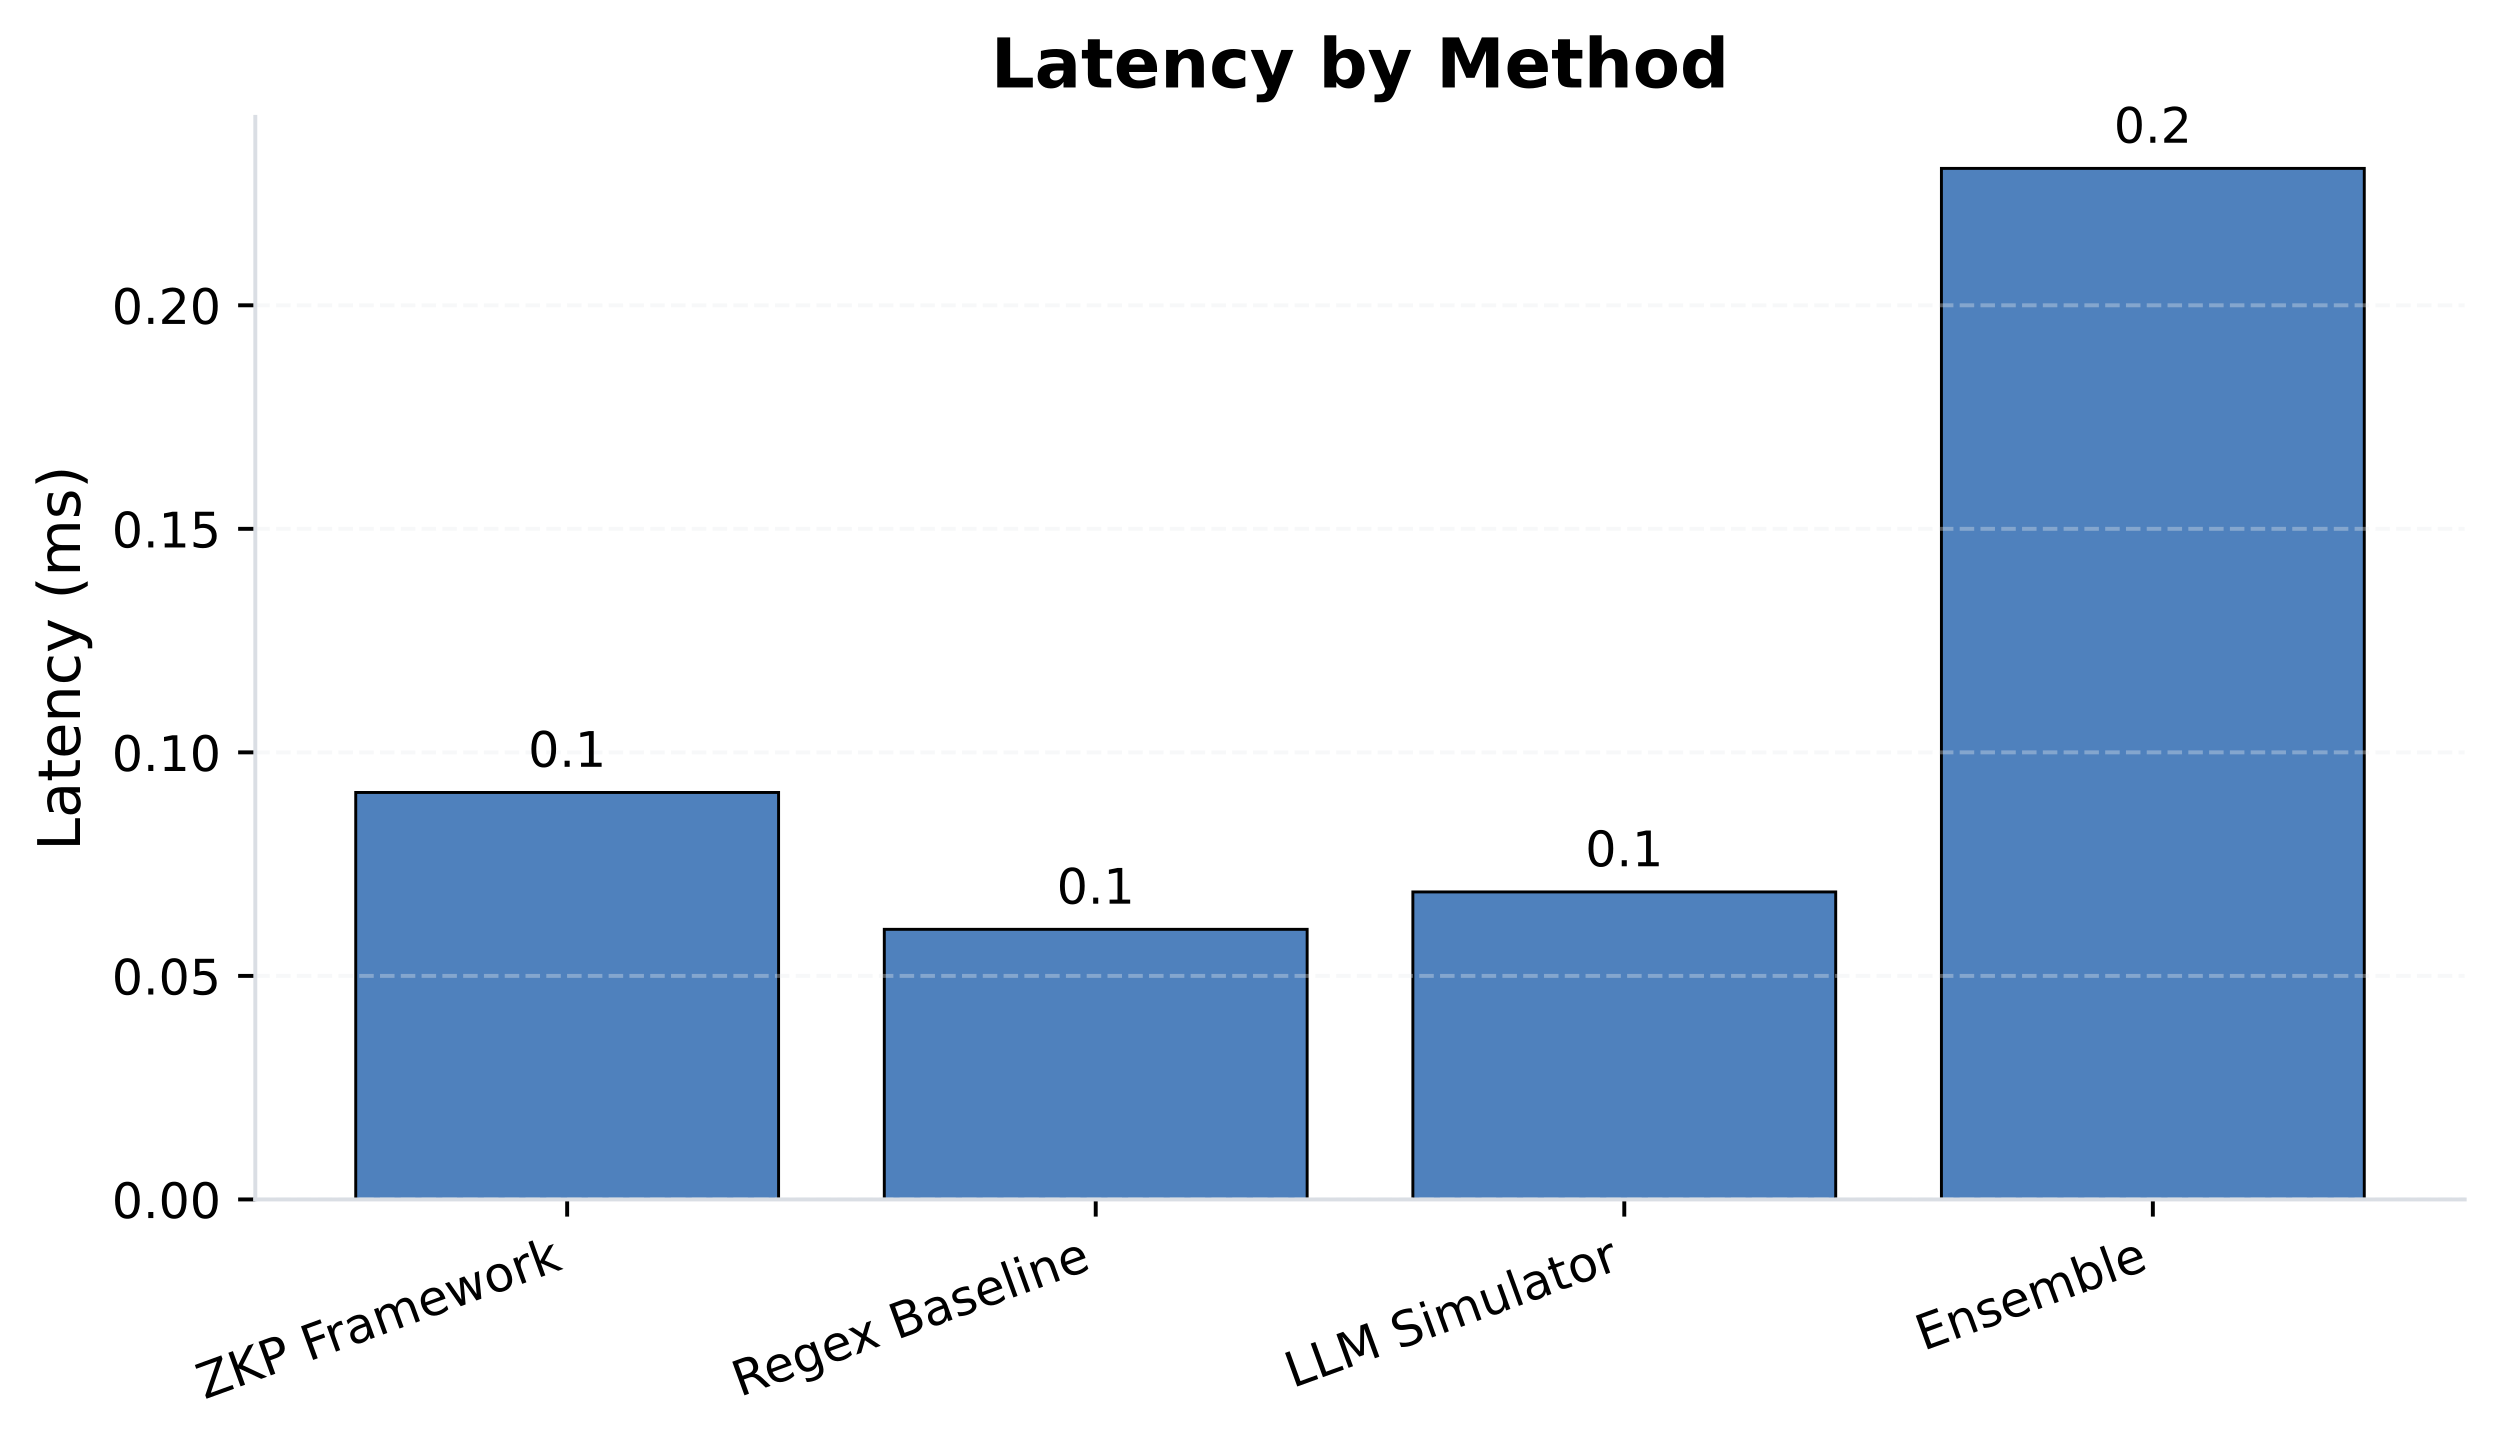
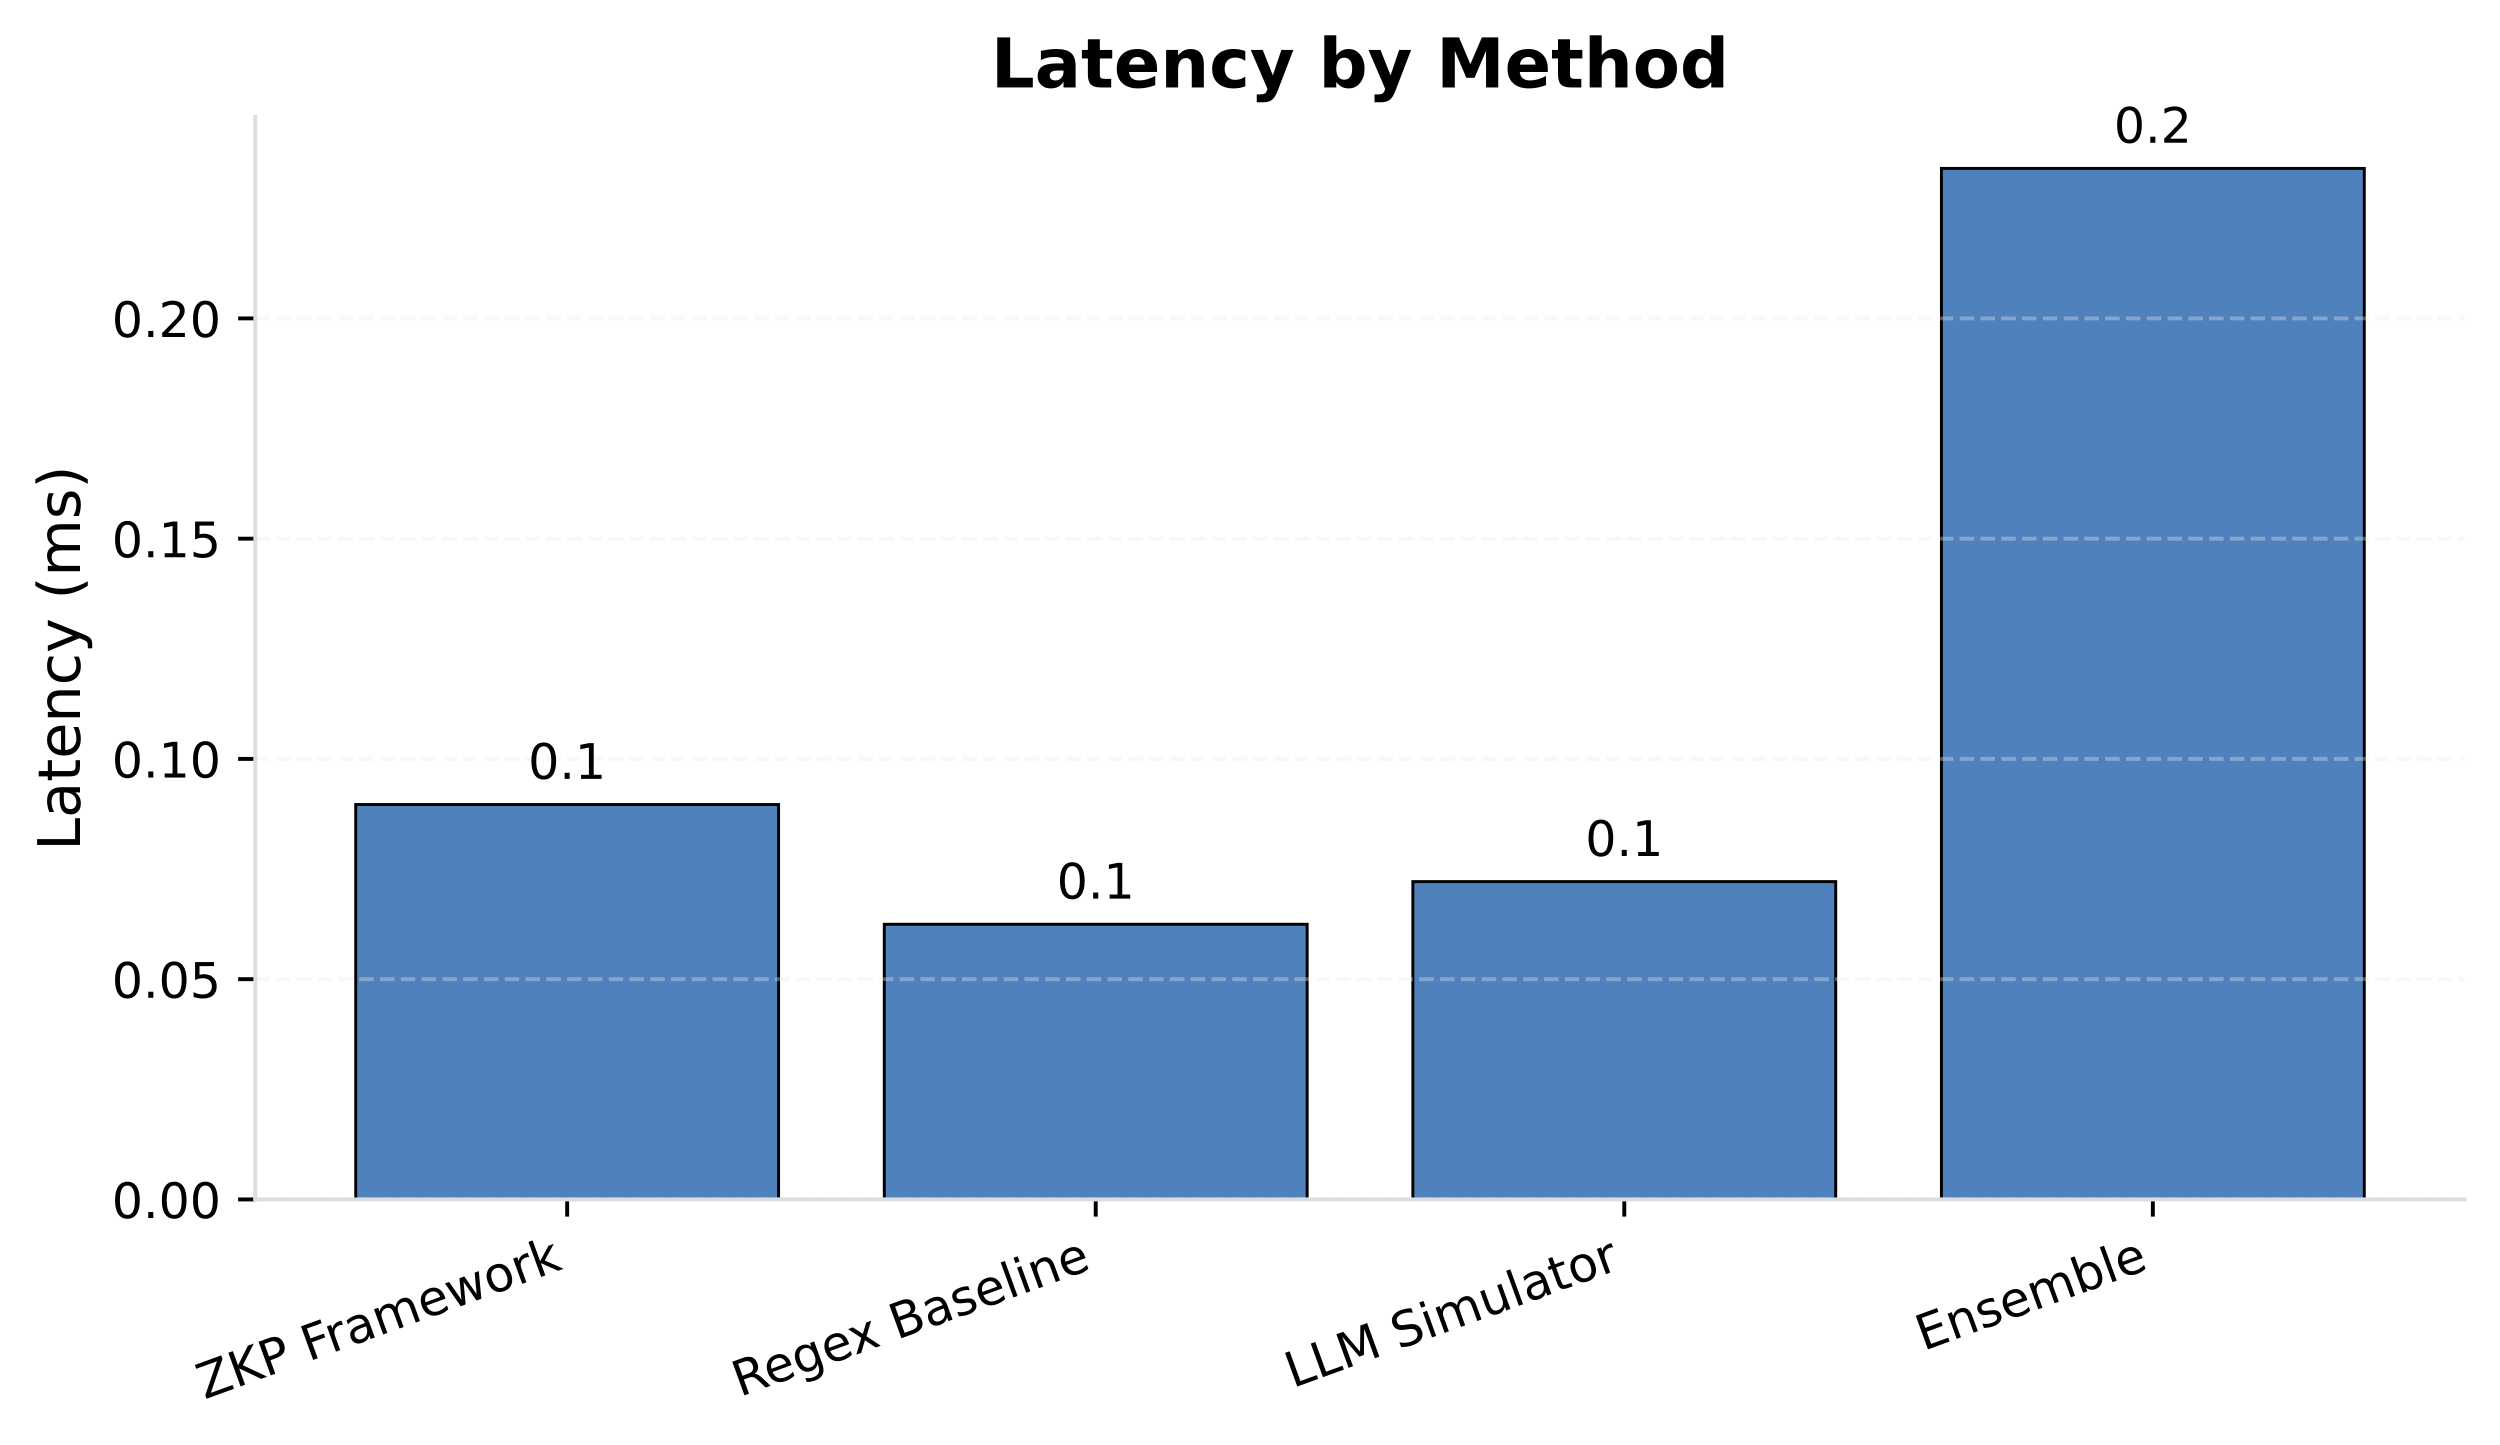
<svg xmlns="http://www.w3.org/2000/svg" xmlns:xlink="http://www.w3.org/1999/xlink" width="509.979pt" height="294.641pt" viewBox="0 0 509.979 294.641" version="1.1">
  <defs>
    <style type="text/css">*{stroke-linejoin: round; stroke-linecap: butt}</style>
  </defs>
  <g id="figure_1">
    <g id="patch_1">
      <path d="M 0 294.641  L 509.979 294.641  L 509.979 0  L 0 0  L 0 294.641  z " style="fill: none" />
    </g>
    <g id="axes_1">
      <g id="patch_2">
        <path d="M 52.079 244.678  L 502.779 244.678  L 502.779 23.838  L 52.079 23.838  L 52.079 244.678  z " style="fill: none" />
      </g>
      <g id="patch_3">
-         <path d="M 72.566 244.678  L 158.824 244.678  L 158.824 161.656  L 72.566 161.656  z " clip-path="url(#pa7b8d4b0c7)" style="fill: #4f81bd; stroke: #000000; stroke-width: 0.6; stroke-linejoin: miter" />
+         <path d="M 72.566 244.678  L 158.824 244.678  L 158.824 164.114  L 72.566 164.114  z " clip-path="url(#p443ca380f2)" style="fill: #4f81bd; stroke: #000000; stroke-width: 0.6; stroke-linejoin: miter" />
      </g>
      <g id="patch_4">
-         <path d="M 180.389 244.678  L 266.647 244.678  L 266.647 189.58  L 180.389 189.58  z " clip-path="url(#pa7b8d4b0c7)" style="fill: #4f81bd; stroke: #000000; stroke-width: 0.6; stroke-linejoin: miter" />
+         <path d="M 180.389 244.678  L 266.647 244.678  L 266.647 188.544  L 180.389 188.544  z " clip-path="url(#p443ca380f2)" style="fill: #4f81bd; stroke: #000000; stroke-width: 0.6; stroke-linejoin: miter" />
      </g>
      <g id="patch_5">
-         <path d="M 288.212 244.678  L 374.47 244.678  L 374.47 181.948  L 288.212 181.948  z " clip-path="url(#pa7b8d4b0c7)" style="fill: #4f81bd; stroke: #000000; stroke-width: 0.6; stroke-linejoin: miter" />
+         <path d="M 288.212 244.678  L 374.47 244.678  L 374.47 179.846  L 288.212 179.846  z " clip-path="url(#p443ca380f2)" style="fill: #4f81bd; stroke: #000000; stroke-width: 0.6; stroke-linejoin: miter" />
      </g>
      <g id="patch_6">
-         <path d="M 396.035 244.678  L 482.293 244.678  L 482.293 34.354  L 396.035 34.354  z " clip-path="url(#pa7b8d4b0c7)" style="fill: #4f81bd; stroke: #000000; stroke-width: 0.6; stroke-linejoin: miter" />
+         <path d="M 396.035 244.678  L 482.293 244.678  L 482.293 34.354  L 396.035 34.354  z " clip-path="url(#p443ca380f2)" style="fill: #4f81bd; stroke: #000000; stroke-width: 0.6; stroke-linejoin: miter" />
      </g>
      <g id="matplotlib.axis_1">
        <g id="xtick_1">
          <g id="line2d_1">
            <defs>
-               <path id="meb0b929216" d="M 0 0  L 0 3.5  " style="stroke: #000000; stroke-width: 0.8" />
+               <path id="m43ce077d3f" d="M 0 0  L 0 3.5  " style="stroke: #000000; stroke-width: 0.8" />
            </defs>
            <g>
-               <use xlink:href="#meb0b929216" x="115.695" y="244.678" style="stroke: #000000; stroke-width: 0.8" />
+               <use xlink:href="#m43ce077d3f" x="115.695" y="244.678" style="stroke: #000000; stroke-width: 0.8" />
            </g>
          </g>
          <g id="text_1">
            <g transform="translate(41.71257 285.4866) rotate(-20) scale(0.1 -0.1)">
              <defs>
                <path id="DejaVuSans-5a" d="M 359 4666  L 4025 4666  L 4025 4184  L 1075 531  L 4097 531  L 4097 0  L 288 0  L 288 481  L 3238 4134  L 359 4134  L 359 4666  z " transform="scale(0.015625)" />
                <path id="DejaVuSans-4b" d="M 628 4666  L 1259 4666  L 1259 2694  L 3353 4666  L 4166 4666  L 1850 2491  L 4331 0  L 3500 0  L 1259 2247  L 1259 0  L 628 0  L 628 4666  z " transform="scale(0.015625)" />
                <path id="DejaVuSans-50" d="M 1259 4147  L 1259 2394  L 2053 2394  Q 2494 2394 2734 2622  Q 2975 2850 2975 3272  Q 2975 3691 2734 3919  Q 2494 4147 2053 4147  L 1259 4147  z M 628 4666  L 2053 4666  Q 2838 4666 3239 4311  Q 3641 3956 3641 3272  Q 3641 2581 3239 2228  Q 2838 1875 2053 1875  L 1259 1875  L 1259 0  L 628 0  L 628 4666  z " transform="scale(0.015625)" />
                <path id="DejaVuSans-20" transform="scale(0.015625)" />
                <path id="DejaVuSans-46" d="M 628 4666  L 3309 4666  L 3309 4134  L 1259 4134  L 1259 2759  L 3109 2759  L 3109 2228  L 1259 2228  L 1259 0  L 628 0  L 628 4666  z " transform="scale(0.015625)" />
                <path id="DejaVuSans-72" d="M 2631 2963  Q 2534 3019 2420 3045  Q 2306 3072 2169 3072  Q 1681 3072 1420 2755  Q 1159 2438 1159 1844  L 1159 0  L 581 0  L 581 3500  L 1159 3500  L 1159 2956  Q 1341 3275 1631 3429  Q 1922 3584 2338 3584  Q 2397 3584 2469 3576  Q 2541 3569 2628 3553  L 2631 2963  z " transform="scale(0.015625)" />
                <path id="DejaVuSans-61" d="M 2194 1759  Q 1497 1759 1228 1600  Q 959 1441 959 1056  Q 959 750 1161 570  Q 1363 391 1709 391  Q 2188 391 2477 730  Q 2766 1069 2766 1631  L 2766 1759  L 2194 1759  z M 3341 1997  L 3341 0  L 2766 0  L 2766 531  Q 2569 213 2275 61  Q 1981 -91 1556 -91  Q 1019 -91 701 211  Q 384 513 384 1019  Q 384 1609 779 1909  Q 1175 2209 1959 2209  L 2766 2209  L 2766 2266  Q 2766 2663 2505 2880  Q 2244 3097 1772 3097  Q 1472 3097 1187 3025  Q 903 2953 641 2809  L 641 3341  Q 956 3463 1253 3523  Q 1550 3584 1831 3584  Q 2591 3584 2966 3190  Q 3341 2797 3341 1997  z " transform="scale(0.015625)" />
                <path id="DejaVuSans-6d" d="M 3328 2828  Q 3544 3216 3844 3400  Q 4144 3584 4550 3584  Q 5097 3584 5394 3201  Q 5691 2819 5691 2113  L 5691 0  L 5113 0  L 5113 2094  Q 5113 2597 4934 2840  Q 4756 3084 4391 3084  Q 3944 3084 3684 2787  Q 3425 2491 3425 1978  L 3425 0  L 2847 0  L 2847 2094  Q 2847 2600 2669 2842  Q 2491 3084 2119 3084  Q 1678 3084 1418 2786  Q 1159 2488 1159 1978  L 1159 0  L 581 0  L 581 3500  L 1159 3500  L 1159 2956  Q 1356 3278 1631 3431  Q 1906 3584 2284 3584  Q 2666 3584 2933 3390  Q 3200 3197 3328 2828  z " transform="scale(0.015625)" />
                <path id="DejaVuSans-65" d="M 3597 1894  L 3597 1613  L 953 1613  Q 991 1019 1311 708  Q 1631 397 2203 397  Q 2534 397 2845 478  Q 3156 559 3463 722  L 3463 178  Q 3153 47 2828 -22  Q 2503 -91 2169 -91  Q 1331 -91 842 396  Q 353 884 353 1716  Q 353 2575 817 3079  Q 1281 3584 2069 3584  Q 2775 3584 3186 3129  Q 3597 2675 3597 1894  z M 3022 2063  Q 3016 2534 2758 2815  Q 2500 3097 2075 3097  Q 1594 3097 1305 2825  Q 1016 2553 972 2059  L 3022 2063  z " transform="scale(0.015625)" />
                <path id="DejaVuSans-77" d="M 269 3500  L 844 3500  L 1563 769  L 2278 3500  L 2956 3500  L 3675 769  L 4391 3500  L 4966 3500  L 4050 0  L 3372 0  L 2619 2869  L 1863 0  L 1184 0  L 269 3500  z " transform="scale(0.015625)" />
                <path id="DejaVuSans-6f" d="M 1959 3097  Q 1497 3097 1228 2736  Q 959 2375 959 1747  Q 959 1119 1226 758  Q 1494 397 1959 397  Q 2419 397 2687 759  Q 2956 1122 2956 1747  Q 2956 2369 2687 2733  Q 2419 3097 1959 3097  z M 1959 3584  Q 2709 3584 3137 3096  Q 3566 2609 3566 1747  Q 3566 888 3137 398  Q 2709 -91 1959 -91  Q 1206 -91 779 398  Q 353 888 353 1747  Q 353 2609 779 3096  Q 1206 3584 1959 3584  z " transform="scale(0.015625)" />
                <path id="DejaVuSans-6b" d="M 581 4863  L 1159 4863  L 1159 1991  L 2875 3500  L 3609 3500  L 1753 1863  L 3688 0  L 2938 0  L 1159 1709  L 1159 0  L 581 0  L 581 4863  z " transform="scale(0.015625)" />
              </defs>
              <use xlink:href="#DejaVuSans-5a" />
              <use xlink:href="#DejaVuSans-4b" transform="translate(68.50586 0)" />
              <use xlink:href="#DejaVuSans-50" transform="translate(134.082 0)" />
              <use xlink:href="#DejaVuSans-20" transform="translate(194.3848 0)" />
              <use xlink:href="#DejaVuSans-46" transform="translate(226.1719 0)" />
              <use xlink:href="#DejaVuSans-72" transform="translate(276.4414 0)" />
              <use xlink:href="#DejaVuSans-61" transform="translate(317.5547 0)" />
              <use xlink:href="#DejaVuSans-6d" transform="translate(378.834 0)" />
              <use xlink:href="#DejaVuSans-65" transform="translate(476.2461 0)" />
              <use xlink:href="#DejaVuSans-77" transform="translate(537.7695 0)" />
              <use xlink:href="#DejaVuSans-6f" transform="translate(619.5566 0)" />
              <use xlink:href="#DejaVuSans-72" transform="translate(680.7383 0)" />
              <use xlink:href="#DejaVuSans-6b" transform="translate(721.8516 0)" />
            </g>
          </g>
        </g>
        <g id="xtick_2">
          <g id="line2d_2">
            <g>
-               <use xlink:href="#meb0b929216" x="223.518" y="244.678" style="stroke: #000000; stroke-width: 0.8" />
+               <use xlink:href="#m43ce077d3f" x="223.518" y="244.678" style="stroke: #000000; stroke-width: 0.8" />
            </g>
          </g>
          <g id="text_2">
            <g transform="translate(150.9451 284.9735) rotate(-20) scale(0.1 -0.1)">
              <defs>
                <path id="DejaVuSans-52" d="M 2841 2188  Q 3044 2119 3236 1894  Q 3428 1669 3622 1275  L 4263 0  L 3584 0  L 2988 1197  Q 2756 1666 2539 1819  Q 2322 1972 1947 1972  L 1259 1972  L 1259 0  L 628 0  L 628 4666  L 2053 4666  Q 2853 4666 3247 4331  Q 3641 3997 3641 3322  Q 3641 2881 3436 2590  Q 3231 2300 2841 2188  z M 1259 4147  L 1259 2491  L 2053 2491  Q 2509 2491 2742 2702  Q 2975 2913 2975 3322  Q 2975 3731 2742 3939  Q 2509 4147 2053 4147  L 1259 4147  z " transform="scale(0.015625)" />
                <path id="DejaVuSans-67" d="M 2906 1791  Q 2906 2416 2648 2759  Q 2391 3103 1925 3103  Q 1463 3103 1205 2759  Q 947 2416 947 1791  Q 947 1169 1205 825  Q 1463 481 1925 481  Q 2391 481 2648 825  Q 2906 1169 2906 1791  z M 3481 434  Q 3481 -459 3084 -895  Q 2688 -1331 1869 -1331  Q 1566 -1331 1297 -1286  Q 1028 -1241 775 -1147  L 775 -588  Q 1028 -725 1275 -790  Q 1522 -856 1778 -856  Q 2344 -856 2625 -561  Q 2906 -266 2906 331  L 2906 616  Q 2728 306 2450 153  Q 2172 0 1784 0  Q 1141 0 747 490  Q 353 981 353 1791  Q 353 2603 747 3093  Q 1141 3584 1784 3584  Q 2172 3584 2450 3431  Q 2728 3278 2906 2969  L 2906 3500  L 3481 3500  L 3481 434  z " transform="scale(0.015625)" />
                <path id="DejaVuSans-78" d="M 3513 3500  L 2247 1797  L 3578 0  L 2900 0  L 1881 1375  L 863 0  L 184 0  L 1544 1831  L 300 3500  L 978 3500  L 1906 2253  L 2834 3500  L 3513 3500  z " transform="scale(0.015625)" />
                <path id="DejaVuSans-42" d="M 1259 2228  L 1259 519  L 2272 519  Q 2781 519 3026 730  Q 3272 941 3272 1375  Q 3272 1813 3026 2020  Q 2781 2228 2272 2228  L 1259 2228  z M 1259 4147  L 1259 2741  L 2194 2741  Q 2656 2741 2882 2914  Q 3109 3088 3109 3444  Q 3109 3797 2882 3972  Q 2656 4147 2194 4147  L 1259 4147  z M 628 4666  L 2241 4666  Q 2963 4666 3353 4366  Q 3744 4066 3744 3513  Q 3744 3084 3544 2831  Q 3344 2578 2956 2516  Q 3422 2416 3680 2098  Q 3938 1781 3938 1306  Q 3938 681 3513 340  Q 3088 0 2303 0  L 628 0  L 628 4666  z " transform="scale(0.015625)" />
                <path id="DejaVuSans-73" d="M 2834 3397  L 2834 2853  Q 2591 2978 2328 3040  Q 2066 3103 1784 3103  Q 1356 3103 1142 2972  Q 928 2841 928 2578  Q 928 2378 1081 2264  Q 1234 2150 1697 2047  L 1894 2003  Q 2506 1872 2764 1633  Q 3022 1394 3022 966  Q 3022 478 2636 193  Q 2250 -91 1575 -91  Q 1294 -91 989 -36  Q 684 19 347 128  L 347 722  Q 666 556 975 473  Q 1284 391 1588 391  Q 1994 391 2212 530  Q 2431 669 2431 922  Q 2431 1156 2273 1281  Q 2116 1406 1581 1522  L 1381 1569  Q 847 1681 609 1914  Q 372 2147 372 2553  Q 372 3047 722 3315  Q 1072 3584 1716 3584  Q 2034 3584 2315 3537  Q 2597 3491 2834 3397  z " transform="scale(0.015625)" />
                <path id="DejaVuSans-6c" d="M 603 4863  L 1178 4863  L 1178 0  L 603 0  L 603 4863  z " transform="scale(0.015625)" />
                <path id="DejaVuSans-69" d="M 603 3500  L 1178 3500  L 1178 0  L 603 0  L 603 3500  z M 603 4863  L 1178 4863  L 1178 4134  L 603 4134  L 603 4863  z " transform="scale(0.015625)" />
                <path id="DejaVuSans-6e" d="M 3513 2113  L 3513 0  L 2938 0  L 2938 2094  Q 2938 2591 2744 2837  Q 2550 3084 2163 3084  Q 1697 3084 1428 2787  Q 1159 2491 1159 1978  L 1159 0  L 581 0  L 581 3500  L 1159 3500  L 1159 2956  Q 1366 3272 1645 3428  Q 1925 3584 2291 3584  Q 2894 3584 3203 3211  Q 3513 2838 3513 2113  z " transform="scale(0.015625)" />
              </defs>
              <use xlink:href="#DejaVuSans-52" />
              <use xlink:href="#DejaVuSans-65" transform="translate(64.98242 0)" />
              <use xlink:href="#DejaVuSans-67" transform="translate(126.5059 0)" />
              <use xlink:href="#DejaVuSans-65" transform="translate(189.9824 0)" />
              <use xlink:href="#DejaVuSans-78" transform="translate(249.7559 0)" />
              <use xlink:href="#DejaVuSans-20" transform="translate(308.9355 0)" />
              <use xlink:href="#DejaVuSans-42" transform="translate(340.7227 0)" />
              <use xlink:href="#DejaVuSans-61" transform="translate(409.3262 0)" />
              <use xlink:href="#DejaVuSans-73" transform="translate(470.6055 0)" />
              <use xlink:href="#DejaVuSans-65" transform="translate(522.7051 0)" />
              <use xlink:href="#DejaVuSans-6c" transform="translate(584.2285 0)" />
              <use xlink:href="#DejaVuSans-69" transform="translate(612.0117 0)" />
              <use xlink:href="#DejaVuSans-6e" transform="translate(639.7949 0)" />
              <use xlink:href="#DejaVuSans-65" transform="translate(703.1738 0)" />
            </g>
          </g>
        </g>
        <g id="xtick_3">
          <g id="line2d_3">
            <g>
-               <use xlink:href="#meb0b929216" x="331.341" y="244.678" style="stroke: #000000; stroke-width: 0.8" />
+               <use xlink:href="#m43ce077d3f" x="331.341" y="244.678" style="stroke: #000000; stroke-width: 0.8" />
            </g>
          </g>
          <g id="text_3">
            <g transform="translate(263.7132 283.1737) rotate(-20) scale(0.1 -0.1)">
              <defs>
                <path id="DejaVuSans-4c" d="M 628 4666  L 1259 4666  L 1259 531  L 3531 531  L 3531 0  L 628 0  L 628 4666  z " transform="scale(0.015625)" />
                <path id="DejaVuSans-4d" d="M 628 4666  L 1569 4666  L 2759 1491  L 3956 4666  L 4897 4666  L 4897 0  L 4281 0  L 4281 4097  L 3078 897  L 2444 897  L 1241 4097  L 1241 0  L 628 0  L 628 4666  z " transform="scale(0.015625)" />
                <path id="DejaVuSans-53" d="M 3425 4513  L 3425 3897  Q 3066 4069 2747 4153  Q 2428 4238 2131 4238  Q 1616 4238 1336 4038  Q 1056 3838 1056 3469  Q 1056 3159 1242 3001  Q 1428 2844 1947 2747  L 2328 2669  Q 3034 2534 3370 2195  Q 3706 1856 3706 1288  Q 3706 609 3251 259  Q 2797 -91 1919 -91  Q 1588 -91 1214 -16  Q 841 59 441 206  L 441 856  Q 825 641 1194 531  Q 1563 422 1919 422  Q 2459 422 2753 634  Q 3047 847 3047 1241  Q 3047 1584 2836 1778  Q 2625 1972 2144 2069  L 1759 2144  Q 1053 2284 737 2584  Q 422 2884 422 3419  Q 422 4038 858 4394  Q 1294 4750 2059 4750  Q 2388 4750 2728 4690  Q 3069 4631 3425 4513  z " transform="scale(0.015625)" />
                <path id="DejaVuSans-75" d="M 544 1381  L 544 3500  L 1119 3500  L 1119 1403  Q 1119 906 1312 657  Q 1506 409 1894 409  Q 2359 409 2629 706  Q 2900 1003 2900 1516  L 2900 3500  L 3475 3500  L 3475 0  L 2900 0  L 2900 538  Q 2691 219 2414 64  Q 2138 -91 1772 -91  Q 1169 -91 856 284  Q 544 659 544 1381  z M 1991 3584  L 1991 3584  z " transform="scale(0.015625)" />
                <path id="DejaVuSans-74" d="M 1172 4494  L 1172 3500  L 2356 3500  L 2356 3053  L 1172 3053  L 1172 1153  Q 1172 725 1289 603  Q 1406 481 1766 481  L 2356 481  L 2356 0  L 1766 0  Q 1100 0 847 248  Q 594 497 594 1153  L 594 3053  L 172 3053  L 172 3500  L 594 3500  L 594 4494  L 1172 4494  z " transform="scale(0.015625)" />
              </defs>
              <use xlink:href="#DejaVuSans-4c" />
              <use xlink:href="#DejaVuSans-4c" transform="translate(55.71289 0)" />
              <use xlink:href="#DejaVuSans-4d" transform="translate(111.4258 0)" />
              <use xlink:href="#DejaVuSans-20" transform="translate(197.7051 0)" />
              <use xlink:href="#DejaVuSans-53" transform="translate(229.4922 0)" />
              <use xlink:href="#DejaVuSans-69" transform="translate(292.9688 0)" />
              <use xlink:href="#DejaVuSans-6d" transform="translate(320.752 0)" />
              <use xlink:href="#DejaVuSans-75" transform="translate(418.1641 0)" />
              <use xlink:href="#DejaVuSans-6c" transform="translate(481.543 0)" />
              <use xlink:href="#DejaVuSans-61" transform="translate(509.3262 0)" />
              <use xlink:href="#DejaVuSans-74" transform="translate(570.6055 0)" />
              <use xlink:href="#DejaVuSans-6f" transform="translate(609.8145 0)" />
              <use xlink:href="#DejaVuSans-72" transform="translate(670.9961 0)" />
            </g>
          </g>
        </g>
        <g id="xtick_4">
          <g id="line2d_4">
            <g>
-               <use xlink:href="#meb0b929216" x="439.164" y="244.678" style="stroke: #000000; stroke-width: 0.8" />
+               <use xlink:href="#m43ce077d3f" x="439.164" y="244.678" style="stroke: #000000; stroke-width: 0.8" />
            </g>
          </g>
          <g id="text_4">
            <g transform="translate(392.3709 275.5904) rotate(-20) scale(0.1 -0.1)">
              <defs>
                <path id="DejaVuSans-45" d="M 628 4666  L 3578 4666  L 3578 4134  L 1259 4134  L 1259 2753  L 3481 2753  L 3481 2222  L 1259 2222  L 1259 531  L 3634 531  L 3634 0  L 628 0  L 628 4666  z " transform="scale(0.015625)" />
                <path id="DejaVuSans-62" d="M 3116 1747  Q 3116 2381 2855 2742  Q 2594 3103 2138 3103  Q 1681 3103 1420 2742  Q 1159 2381 1159 1747  Q 1159 1113 1420 752  Q 1681 391 2138 391  Q 2594 391 2855 752  Q 3116 1113 3116 1747  z M 1159 2969  Q 1341 3281 1617 3432  Q 1894 3584 2278 3584  Q 2916 3584 3314 3078  Q 3713 2572 3713 1747  Q 3713 922 3314 415  Q 2916 -91 2278 -91  Q 1894 -91 1617 61  Q 1341 213 1159 525  L 1159 0  L 581 0  L 581 4863  L 1159 4863  L 1159 2969  z " transform="scale(0.015625)" />
              </defs>
              <use xlink:href="#DejaVuSans-45" />
              <use xlink:href="#DejaVuSans-6e" transform="translate(63.18359 0)" />
              <use xlink:href="#DejaVuSans-73" transform="translate(126.5625 0)" />
              <use xlink:href="#DejaVuSans-65" transform="translate(178.6621 0)" />
              <use xlink:href="#DejaVuSans-6d" transform="translate(240.1855 0)" />
              <use xlink:href="#DejaVuSans-62" transform="translate(337.5977 0)" />
              <use xlink:href="#DejaVuSans-6c" transform="translate(401.0742 0)" />
              <use xlink:href="#DejaVuSans-65" transform="translate(428.8574 0)" />
            </g>
          </g>
        </g>
      </g>
      <g id="matplotlib.axis_2">
        <g id="ytick_1">
          <g id="line2d_5">
-             <path d="M 52.079 244.678  L 502.779 244.678  " clip-path="url(#pa7b8d4b0c7)" style="fill: none; stroke-dasharray: 2.96,1.28; stroke-dashoffset: 0; stroke: #e9ecef; stroke-opacity: 0.35; stroke-width: 0.8" />
+             <path d="M 52.079 244.678  L 502.779 244.678  " clip-path="url(#p443ca380f2)" style="fill: none; stroke-dasharray: 2.96,1.28; stroke-dashoffset: 0; stroke: #e9ecef; stroke-opacity: 0.35; stroke-width: 0.8" />
          </g>
          <g id="line2d_6">
            <defs>
-               <path id="m95f247ffa6" d="M 0 0  L -3.5 0  " style="stroke: #000000; stroke-width: 0.8" />
+               <path id="m92deb8d814" d="M 0 0  L -3.5 0  " style="stroke: #000000; stroke-width: 0.8" />
            </defs>
            <g>
-               <use xlink:href="#m95f247ffa6" x="52.079" y="244.678" style="stroke: #000000; stroke-width: 0.8" />
+               <use xlink:href="#m92deb8d814" x="52.079" y="244.678" style="stroke: #000000; stroke-width: 0.8" />
            </g>
          </g>
          <g id="text_5">
            <g transform="translate(22.81375 248.4771) scale(0.1 -0.1)">
              <defs>
                <path id="DejaVuSans-30" d="M 2034 4250  Q 1547 4250 1301 3770  Q 1056 3291 1056 2328  Q 1056 1369 1301 889  Q 1547 409 2034 409  Q 2525 409 2770 889  Q 3016 1369 3016 2328  Q 3016 3291 2770 3770  Q 2525 4250 2034 4250  z M 2034 4750  Q 2819 4750 3233 4129  Q 3647 3509 3647 2328  Q 3647 1150 3233 529  Q 2819 -91 2034 -91  Q 1250 -91 836 529  Q 422 1150 422 2328  Q 422 3509 836 4129  Q 1250 4750 2034 4750  z " transform="scale(0.015625)" />
                <path id="DejaVuSans-2e" d="M 684 794  L 1344 794  L 1344 0  L 684 0  L 684 794  z " transform="scale(0.015625)" />
              </defs>
              <use xlink:href="#DejaVuSans-30" />
              <use xlink:href="#DejaVuSans-2e" transform="translate(63.62305 0)" />
              <use xlink:href="#DejaVuSans-30" transform="translate(95.41016 0)" />
              <use xlink:href="#DejaVuSans-30" transform="translate(159.0332 0)" />
            </g>
          </g>
        </g>
        <g id="ytick_2">
          <g id="line2d_7">
-             <path d="M 52.079 199.077  L 502.779 199.077  " clip-path="url(#pa7b8d4b0c7)" style="fill: none; stroke-dasharray: 2.96,1.28; stroke-dashoffset: 0; stroke: #e9ecef; stroke-opacity: 0.35; stroke-width: 0.8" />
+             <path d="M 52.079 199.746  L 502.779 199.746  " clip-path="url(#p443ca380f2)" style="fill: none; stroke-dasharray: 2.96,1.28; stroke-dashoffset: 0; stroke: #e9ecef; stroke-opacity: 0.35; stroke-width: 0.8" />
          </g>
          <g id="line2d_8">
            <g>
-               <use xlink:href="#m95f247ffa6" x="52.079" y="199.077" style="stroke: #000000; stroke-width: 0.8" />
+               <use xlink:href="#m92deb8d814" x="52.079" y="199.746" style="stroke: #000000; stroke-width: 0.8" />
            </g>
          </g>
          <g id="text_6">
-             <g transform="translate(22.81375 202.8765) scale(0.1 -0.1)">
+             <g transform="translate(22.81375 203.5454) scale(0.1 -0.1)">
              <defs>
                <path id="DejaVuSans-35" d="M 691 4666  L 3169 4666  L 3169 4134  L 1269 4134  L 1269 2991  Q 1406 3038 1543 3061  Q 1681 3084 1819 3084  Q 2600 3084 3056 2656  Q 3513 2228 3513 1497  Q 3513 744 3044 326  Q 2575 -91 1722 -91  Q 1428 -91 1123 -41  Q 819 9 494 109  L 494 744  Q 775 591 1075 516  Q 1375 441 1709 441  Q 2250 441 2565 725  Q 2881 1009 2881 1497  Q 2881 1984 2565 2268  Q 2250 2553 1709 2553  Q 1456 2553 1204 2497  Q 953 2441 691 2322  L 691 4666  z " transform="scale(0.015625)" />
              </defs>
              <use xlink:href="#DejaVuSans-30" />
              <use xlink:href="#DejaVuSans-2e" transform="translate(63.62305 0)" />
              <use xlink:href="#DejaVuSans-30" transform="translate(95.41016 0)" />
              <use xlink:href="#DejaVuSans-35" transform="translate(159.0332 0)" />
            </g>
          </g>
        </g>
        <g id="ytick_3">
          <g id="line2d_9">
-             <path d="M 52.079 153.477  L 502.779 153.477  " clip-path="url(#pa7b8d4b0c7)" style="fill: none; stroke-dasharray: 2.96,1.28; stroke-dashoffset: 0; stroke: #e9ecef; stroke-opacity: 0.35; stroke-width: 0.8" />
+             <path d="M 52.079 154.814  L 502.779 154.814  " clip-path="url(#p443ca380f2)" style="fill: none; stroke-dasharray: 2.96,1.28; stroke-dashoffset: 0; stroke: #e9ecef; stroke-opacity: 0.35; stroke-width: 0.8" />
          </g>
          <g id="line2d_10">
            <g>
-               <use xlink:href="#m95f247ffa6" x="52.079" y="153.477" style="stroke: #000000; stroke-width: 0.8" />
+               <use xlink:href="#m92deb8d814" x="52.079" y="154.814" style="stroke: #000000; stroke-width: 0.8" />
            </g>
          </g>
          <g id="text_7">
-             <g transform="translate(22.81375 157.276) scale(0.1 -0.1)">
+             <g transform="translate(22.81375 158.6136) scale(0.1 -0.1)">
              <defs>
                <path id="DejaVuSans-31" d="M 794 531  L 1825 531  L 1825 4091  L 703 3866  L 703 4441  L 1819 4666  L 2450 4666  L 2450 531  L 3481 531  L 3481 0  L 794 0  L 794 531  z " transform="scale(0.015625)" />
              </defs>
              <use xlink:href="#DejaVuSans-30" />
              <use xlink:href="#DejaVuSans-2e" transform="translate(63.62305 0)" />
              <use xlink:href="#DejaVuSans-31" transform="translate(95.41016 0)" />
              <use xlink:href="#DejaVuSans-30" transform="translate(159.0332 0)" />
            </g>
          </g>
        </g>
        <g id="ytick_4">
          <g id="line2d_11">
-             <path d="M 52.079 107.876  L 502.779 107.876  " clip-path="url(#pa7b8d4b0c7)" style="fill: none; stroke-dasharray: 2.96,1.28; stroke-dashoffset: 0; stroke: #e9ecef; stroke-opacity: 0.35; stroke-width: 0.8" />
+             <path d="M 52.079 109.883  L 502.779 109.883  " clip-path="url(#p443ca380f2)" style="fill: none; stroke-dasharray: 2.96,1.28; stroke-dashoffset: 0; stroke: #e9ecef; stroke-opacity: 0.35; stroke-width: 0.8" />
          </g>
          <g id="line2d_12">
            <g>
-               <use xlink:href="#m95f247ffa6" x="52.079" y="107.876" style="stroke: #000000; stroke-width: 0.8" />
+               <use xlink:href="#m92deb8d814" x="52.079" y="109.883" style="stroke: #000000; stroke-width: 0.8" />
            </g>
          </g>
          <g id="text_8">
-             <g transform="translate(22.81375 111.6754) scale(0.1 -0.1)">
+             <g transform="translate(22.81375 113.6819) scale(0.1 -0.1)">
              <use xlink:href="#DejaVuSans-30" />
              <use xlink:href="#DejaVuSans-2e" transform="translate(63.62305 0)" />
              <use xlink:href="#DejaVuSans-31" transform="translate(95.41016 0)" />
              <use xlink:href="#DejaVuSans-35" transform="translate(159.0332 0)" />
            </g>
          </g>
        </g>
        <g id="ytick_5">
          <g id="line2d_13">
-             <path d="M 52.079 62.276  L 502.779 62.276  " clip-path="url(#pa7b8d4b0c7)" style="fill: none; stroke-dasharray: 2.96,1.28; stroke-dashoffset: 0; stroke: #e9ecef; stroke-opacity: 0.35; stroke-width: 0.8" />
+             <path d="M 52.079 64.951  L 502.779 64.951  " clip-path="url(#p443ca380f2)" style="fill: none; stroke-dasharray: 2.96,1.28; stroke-dashoffset: 0; stroke: #e9ecef; stroke-opacity: 0.35; stroke-width: 0.8" />
          </g>
          <g id="line2d_14">
            <g>
-               <use xlink:href="#m95f247ffa6" x="52.079" y="62.276" style="stroke: #000000; stroke-width: 0.8" />
+               <use xlink:href="#m92deb8d814" x="52.079" y="64.951" style="stroke: #000000; stroke-width: 0.8" />
            </g>
          </g>
          <g id="text_9">
-             <g transform="translate(22.81375 66.07486) scale(0.1 -0.1)">
+             <g transform="translate(22.81375 68.75018) scale(0.1 -0.1)">
              <defs>
                <path id="DejaVuSans-32" d="M 1228 531  L 3431 531  L 3431 0  L 469 0  L 469 531  Q 828 903 1448 1529  Q 2069 2156 2228 2338  Q 2531 2678 2651 2914  Q 2772 3150 2772 3378  Q 2772 3750 2511 3984  Q 2250 4219 1831 4219  Q 1534 4219 1204 4116  Q 875 4013 500 3803  L 500 4441  Q 881 4594 1212 4672  Q 1544 4750 1819 4750  Q 2544 4750 2975 4387  Q 3406 4025 3406 3419  Q 3406 3131 3298 2873  Q 3191 2616 2906 2266  Q 2828 2175 2409 1742  Q 1991 1309 1228 531  z " transform="scale(0.015625)" />
              </defs>
              <use xlink:href="#DejaVuSans-30" />
              <use xlink:href="#DejaVuSans-2e" transform="translate(63.62305 0)" />
              <use xlink:href="#DejaVuSans-32" transform="translate(95.41016 0)" />
              <use xlink:href="#DejaVuSans-30" transform="translate(159.0332 0)" />
            </g>
          </g>
        </g>
        <g id="text_10">
          <g transform="translate(16.31812 173.5335) rotate(-90) scale(0.12 -0.12)">
            <defs>
              <path id="DejaVuSans-63" d="M 3122 3366  L 3122 2828  Q 2878 2963 2633 3030  Q 2388 3097 2138 3097  Q 1578 3097 1268 2742  Q 959 2388 959 1747  Q 959 1106 1268 751  Q 1578 397 2138 397  Q 2388 397 2633 464  Q 2878 531 3122 666  L 3122 134  Q 2881 22 2623 -34  Q 2366 -91 2075 -91  Q 1284 -91 818 406  Q 353 903 353 1747  Q 353 2603 823 3093  Q 1294 3584 2113 3584  Q 2378 3584 2631 3529  Q 2884 3475 3122 3366  z " transform="scale(0.015625)" />
              <path id="DejaVuSans-79" d="M 2059 -325  Q 1816 -950 1584 -1140  Q 1353 -1331 966 -1331  L 506 -1331  L 506 -850  L 844 -850  Q 1081 -850 1212 -737  Q 1344 -625 1503 -206  L 1606 56  L 191 3500  L 800 3500  L 1894 763  L 2988 3500  L 3597 3500  L 2059 -325  z " transform="scale(0.015625)" />
              <path id="DejaVuSans-28" d="M 1984 4856  Q 1566 4138 1362 3434  Q 1159 2731 1159 2009  Q 1159 1288 1364 580  Q 1569 -128 1984 -844  L 1484 -844  Q 1016 -109 783 600  Q 550 1309 550 2009  Q 550 2706 781 3412  Q 1013 4119 1484 4856  L 1984 4856  z " transform="scale(0.015625)" />
              <path id="DejaVuSans-29" d="M 513 4856  L 1013 4856  Q 1481 4119 1714 3412  Q 1947 2706 1947 2009  Q 1947 1309 1714 600  Q 1481 -109 1013 -844  L 513 -844  Q 928 -128 1133 580  Q 1338 1288 1338 2009  Q 1338 2731 1133 3434  Q 928 4138 513 4856  z " transform="scale(0.015625)" />
            </defs>
            <use xlink:href="#DejaVuSans-4c" />
            <use xlink:href="#DejaVuSans-61" transform="translate(55.71289 0)" />
            <use xlink:href="#DejaVuSans-74" transform="translate(116.9922 0)" />
            <use xlink:href="#DejaVuSans-65" transform="translate(156.2012 0)" />
            <use xlink:href="#DejaVuSans-6e" transform="translate(217.7246 0)" />
            <use xlink:href="#DejaVuSans-63" transform="translate(281.1035 0)" />
            <use xlink:href="#DejaVuSans-79" transform="translate(336.084 0)" />
            <use xlink:href="#DejaVuSans-20" transform="translate(395.2637 0)" />
            <use xlink:href="#DejaVuSans-28" transform="translate(427.0508 0)" />
            <use xlink:href="#DejaVuSans-6d" transform="translate(466.0645 0)" />
            <use xlink:href="#DejaVuSans-73" transform="translate(563.4766 0)" />
            <use xlink:href="#DejaVuSans-29" transform="translate(615.5762 0)" />
          </g>
        </g>
      </g>
      <g id="patch_7">
        <path d="M 52.079 244.678  L 52.079 23.838  " style="fill: none; stroke: #dadee4; stroke-width: 0.8; stroke-linejoin: miter; stroke-linecap: square" />
      </g>
      <g id="patch_8">
        <path d="M 52.079 244.678  L 502.779 244.678  " style="fill: none; stroke: #dadee4; stroke-width: 0.8; stroke-linejoin: miter; stroke-linecap: square" />
      </g>
      <g id="text_11">
-         <g transform="translate(107.7434 156.4215) scale(0.1 -0.1)">
+         <g transform="translate(107.7434 158.8791) scale(0.1 -0.1)">
          <use xlink:href="#DejaVuSans-30" />
          <use xlink:href="#DejaVuSans-2e" transform="translate(63.62305 0)" />
          <use xlink:href="#DejaVuSans-31" transform="translate(95.41016 0)" />
        </g>
      </g>
      <g id="text_12">
-         <g transform="translate(215.5663 184.345) scale(0.1 -0.1)">
+         <g transform="translate(215.5663 183.3099) scale(0.1 -0.1)">
          <use xlink:href="#DejaVuSans-30" />
          <use xlink:href="#DejaVuSans-2e" transform="translate(63.62305 0)" />
          <use xlink:href="#DejaVuSans-31" transform="translate(95.41016 0)" />
        </g>
      </g>
      <g id="text_13">
-         <g transform="translate(323.3893 176.7139) scale(0.1 -0.1)">
+         <g transform="translate(323.3893 174.6113) scale(0.1 -0.1)">
          <use xlink:href="#DejaVuSans-30" />
          <use xlink:href="#DejaVuSans-2e" transform="translate(63.62305 0)" />
          <use xlink:href="#DejaVuSans-31" transform="translate(95.41016 0)" />
        </g>
      </g>
      <g id="text_14">
        <g transform="translate(431.2123 29.11946) scale(0.1 -0.1)">
          <use xlink:href="#DejaVuSans-30" />
          <use xlink:href="#DejaVuSans-2e" transform="translate(63.62305 0)" />
          <use xlink:href="#DejaVuSans-32" transform="translate(95.41016 0)" />
        </g>
      </g>
      <g id="text_15">
        <g transform="translate(202.1455 17.83781) scale(0.14 -0.14)">
          <defs>
            <path id="DejaVuSans-Bold-4c" d="M 588 4666  L 1791 4666  L 1791 909  L 3903 909  L 3903 0  L 588 0  L 588 4666  z " transform="scale(0.015625)" />
            <path id="DejaVuSans-Bold-61" d="M 2106 1575  Q 1756 1575 1579 1456  Q 1403 1338 1403 1106  Q 1403 894 1545 773  Q 1688 653 1941 653  Q 2256 653 2472 879  Q 2688 1106 2688 1447  L 2688 1575  L 2106 1575  z M 3816 1997  L 3816 0  L 2688 0  L 2688 519  Q 2463 200 2181 54  Q 1900 -91 1497 -91  Q 953 -91 614 226  Q 275 544 275 1050  Q 275 1666 698 1953  Q 1122 2241 2028 2241  L 2688 2241  L 2688 2328  Q 2688 2594 2478 2717  Q 2269 2841 1825 2841  Q 1466 2841 1156 2769  Q 847 2697 581 2553  L 581 3406  Q 941 3494 1303 3539  Q 1666 3584 2028 3584  Q 2975 3584 3395 3211  Q 3816 2838 3816 1997  z " transform="scale(0.015625)" />
            <path id="DejaVuSans-Bold-74" d="M 1759 4494  L 1759 3500  L 2913 3500  L 2913 2700  L 1759 2700  L 1759 1216  Q 1759 972 1856 886  Q 1953 800 2241 800  L 2816 800  L 2816 0  L 1856 0  Q 1194 0 917 276  Q 641 553 641 1216  L 641 2700  L 84 2700  L 84 3500  L 641 3500  L 641 4494  L 1759 4494  z " transform="scale(0.015625)" />
            <path id="DejaVuSans-Bold-65" d="M 4031 1759  L 4031 1441  L 1416 1441  Q 1456 1047 1700 850  Q 1944 653 2381 653  Q 2734 653 3104 758  Q 3475 863 3866 1075  L 3866 213  Q 3469 63 3072 -14  Q 2675 -91 2278 -91  Q 1328 -91 801 392  Q 275 875 275 1747  Q 275 2603 792 3093  Q 1309 3584 2216 3584  Q 3041 3584 3536 3087  Q 4031 2591 4031 1759  z M 2881 2131  Q 2881 2450 2695 2645  Q 2509 2841 2209 2841  Q 1884 2841 1681 2658  Q 1478 2475 1428 2131  L 2881 2131  z " transform="scale(0.015625)" />
            <path id="DejaVuSans-Bold-6e" d="M 4056 2131  L 4056 0  L 2931 0  L 2931 347  L 2931 1631  Q 2931 2084 2911 2256  Q 2891 2428 2841 2509  Q 2775 2619 2662 2680  Q 2550 2741 2406 2741  Q 2056 2741 1856 2470  Q 1656 2200 1656 1722  L 1656 0  L 538 0  L 538 3500  L 1656 3500  L 1656 2988  Q 1909 3294 2193 3439  Q 2478 3584 2822 3584  Q 3428 3584 3742 3212  Q 4056 2841 4056 2131  z " transform="scale(0.015625)" />
            <path id="DejaVuSans-Bold-63" d="M 3366 3391  L 3366 2478  Q 3138 2634 2908 2709  Q 2678 2784 2431 2784  Q 1963 2784 1702 2511  Q 1441 2238 1441 1747  Q 1441 1256 1702 982  Q 1963 709 2431 709  Q 2694 709 2930 787  Q 3166 866 3366 1019  L 3366 103  Q 3103 6 2833 -42  Q 2563 -91 2291 -91  Q 1344 -91 809 395  Q 275 881 275 1747  Q 275 2613 809 3098  Q 1344 3584 2291 3584  Q 2566 3584 2833 3536  Q 3100 3488 3366 3391  z " transform="scale(0.015625)" />
            <path id="DejaVuSans-Bold-79" d="M 78 3500  L 1197 3500  L 2138 1125  L 2938 3500  L 4056 3500  L 2584 -331  Q 2363 -916 2067 -1148  Q 1772 -1381 1288 -1381  L 641 -1381  L 641 -647  L 991 -647  Q 1275 -647 1404 -556  Q 1534 -466 1606 -231  L 1638 -134  L 78 3500  z " transform="scale(0.015625)" />
            <path id="DejaVuSans-Bold-20" transform="scale(0.015625)" />
            <path id="DejaVuSans-Bold-62" d="M 2400 722  Q 2759 722 2948 984  Q 3138 1247 3138 1747  Q 3138 2247 2948 2509  Q 2759 2772 2400 2772  Q 2041 2772 1848 2508  Q 1656 2244 1656 1747  Q 1656 1250 1848 986  Q 2041 722 2400 722  z M 1656 2988  Q 1888 3294 2169 3439  Q 2450 3584 2816 3584  Q 3463 3584 3878 3070  Q 4294 2556 4294 1747  Q 4294 938 3878 423  Q 3463 -91 2816 -91  Q 2450 -91 2169 54  Q 1888 200 1656 506  L 1656 0  L 538 0  L 538 4863  L 1656 4863  L 1656 2988  z " transform="scale(0.015625)" />
            <path id="DejaVuSans-Bold-4d" d="M 588 4666  L 2119 4666  L 3181 2169  L 4250 4666  L 5778 4666  L 5778 0  L 4641 0  L 4641 3413  L 3566 897  L 2803 897  L 1728 3413  L 1728 0  L 588 0  L 588 4666  z " transform="scale(0.015625)" />
            <path id="DejaVuSans-Bold-68" d="M 4056 2131  L 4056 0  L 2931 0  L 2931 347  L 2931 1625  Q 2931 2084 2911 2256  Q 2891 2428 2841 2509  Q 2775 2619 2662 2680  Q 2550 2741 2406 2741  Q 2056 2741 1856 2470  Q 1656 2200 1656 1722  L 1656 0  L 538 0  L 538 4863  L 1656 4863  L 1656 2988  Q 1909 3294 2193 3439  Q 2478 3584 2822 3584  Q 3428 3584 3742 3212  Q 4056 2841 4056 2131  z " transform="scale(0.015625)" />
            <path id="DejaVuSans-Bold-6f" d="M 2203 2784  Q 1831 2784 1636 2517  Q 1441 2250 1441 1747  Q 1441 1244 1636 976  Q 1831 709 2203 709  Q 2569 709 2762 976  Q 2956 1244 2956 1747  Q 2956 2250 2762 2517  Q 2569 2784 2203 2784  z M 2203 3584  Q 3106 3584 3614 3096  Q 4122 2609 4122 1747  Q 4122 884 3614 396  Q 3106 -91 2203 -91  Q 1297 -91 786 396  Q 275 884 275 1747  Q 275 2609 786 3096  Q 1297 3584 2203 3584  z " transform="scale(0.015625)" />
            <path id="DejaVuSans-Bold-64" d="M 2919 2988  L 2919 4863  L 4044 4863  L 4044 0  L 2919 0  L 2919 506  Q 2688 197 2409 53  Q 2131 -91 1766 -91  Q 1119 -91 703 423  Q 288 938 288 1747  Q 288 2556 703 3070  Q 1119 3584 1766 3584  Q 2128 3584 2408 3439  Q 2688 3294 2919 2988  z M 2181 722  Q 2541 722 2730 984  Q 2919 1247 2919 1747  Q 2919 2247 2730 2509  Q 2541 2772 2181 2772  Q 1825 2772 1636 2509  Q 1447 2247 1447 1747  Q 1447 1247 1636 984  Q 1825 722 2181 722  z " transform="scale(0.015625)" />
          </defs>
          <use xlink:href="#DejaVuSans-Bold-4c" />
          <use xlink:href="#DejaVuSans-Bold-61" transform="translate(63.7207 0)" />
          <use xlink:href="#DejaVuSans-Bold-74" transform="translate(131.2012 0)" />
          <use xlink:href="#DejaVuSans-Bold-65" transform="translate(179.0039 0)" />
          <use xlink:href="#DejaVuSans-Bold-6e" transform="translate(246.8262 0)" />
          <use xlink:href="#DejaVuSans-Bold-63" transform="translate(318.0176 0)" />
          <use xlink:href="#DejaVuSans-Bold-79" transform="translate(377.2949 0)" />
          <use xlink:href="#DejaVuSans-Bold-20" transform="translate(442.4805 0)" />
          <use xlink:href="#DejaVuSans-Bold-62" transform="translate(477.2949 0)" />
          <use xlink:href="#DejaVuSans-Bold-79" transform="translate(548.877 0)" />
          <use xlink:href="#DejaVuSans-Bold-20" transform="translate(614.0625 0)" />
          <use xlink:href="#DejaVuSans-Bold-4d" transform="translate(648.877 0)" />
          <use xlink:href="#DejaVuSans-Bold-65" transform="translate(748.3887 0)" />
          <use xlink:href="#DejaVuSans-Bold-74" transform="translate(816.2109 0)" />
          <use xlink:href="#DejaVuSans-Bold-68" transform="translate(864.0137 0)" />
          <use xlink:href="#DejaVuSans-Bold-6f" transform="translate(935.2051 0)" />
          <use xlink:href="#DejaVuSans-Bold-64" transform="translate(1003.906 0)" />
        </g>
      </g>
    </g>
  </g>
  <defs>
-     <clipPath id="pa7b8d4b0c7">
+     <clipPath id="p443ca380f2">
      <rect x="52.079" y="23.838" width="450.7" height="220.84" />
    </clipPath>
  </defs>
</svg>
